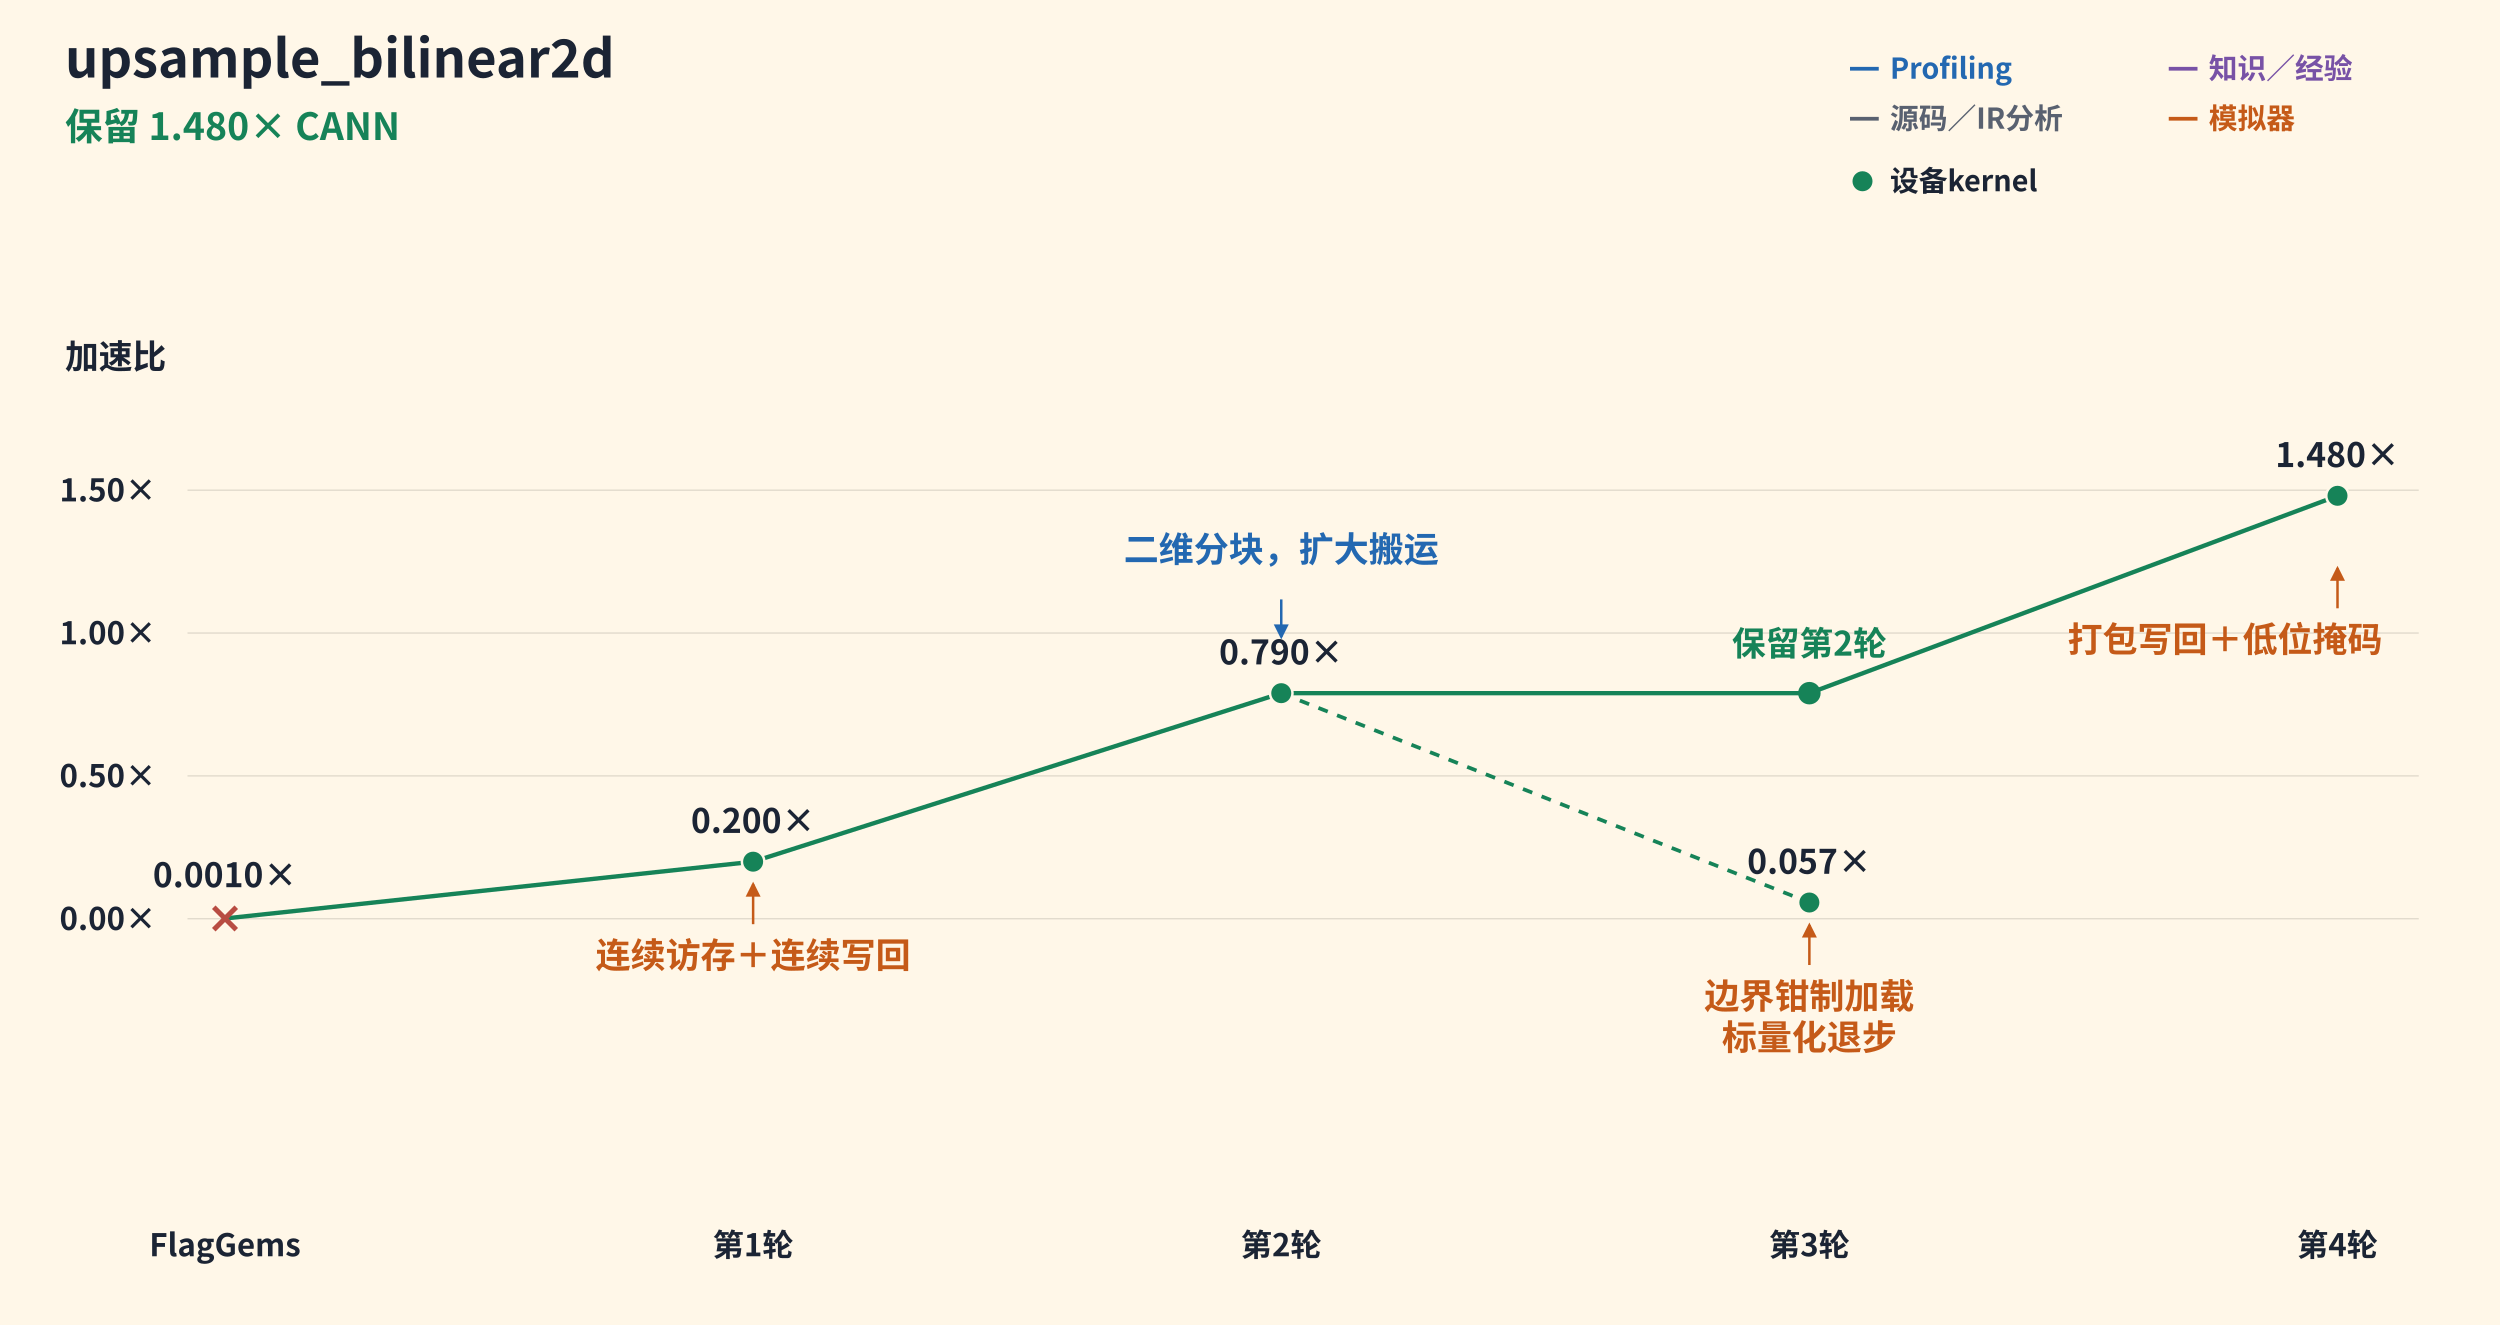
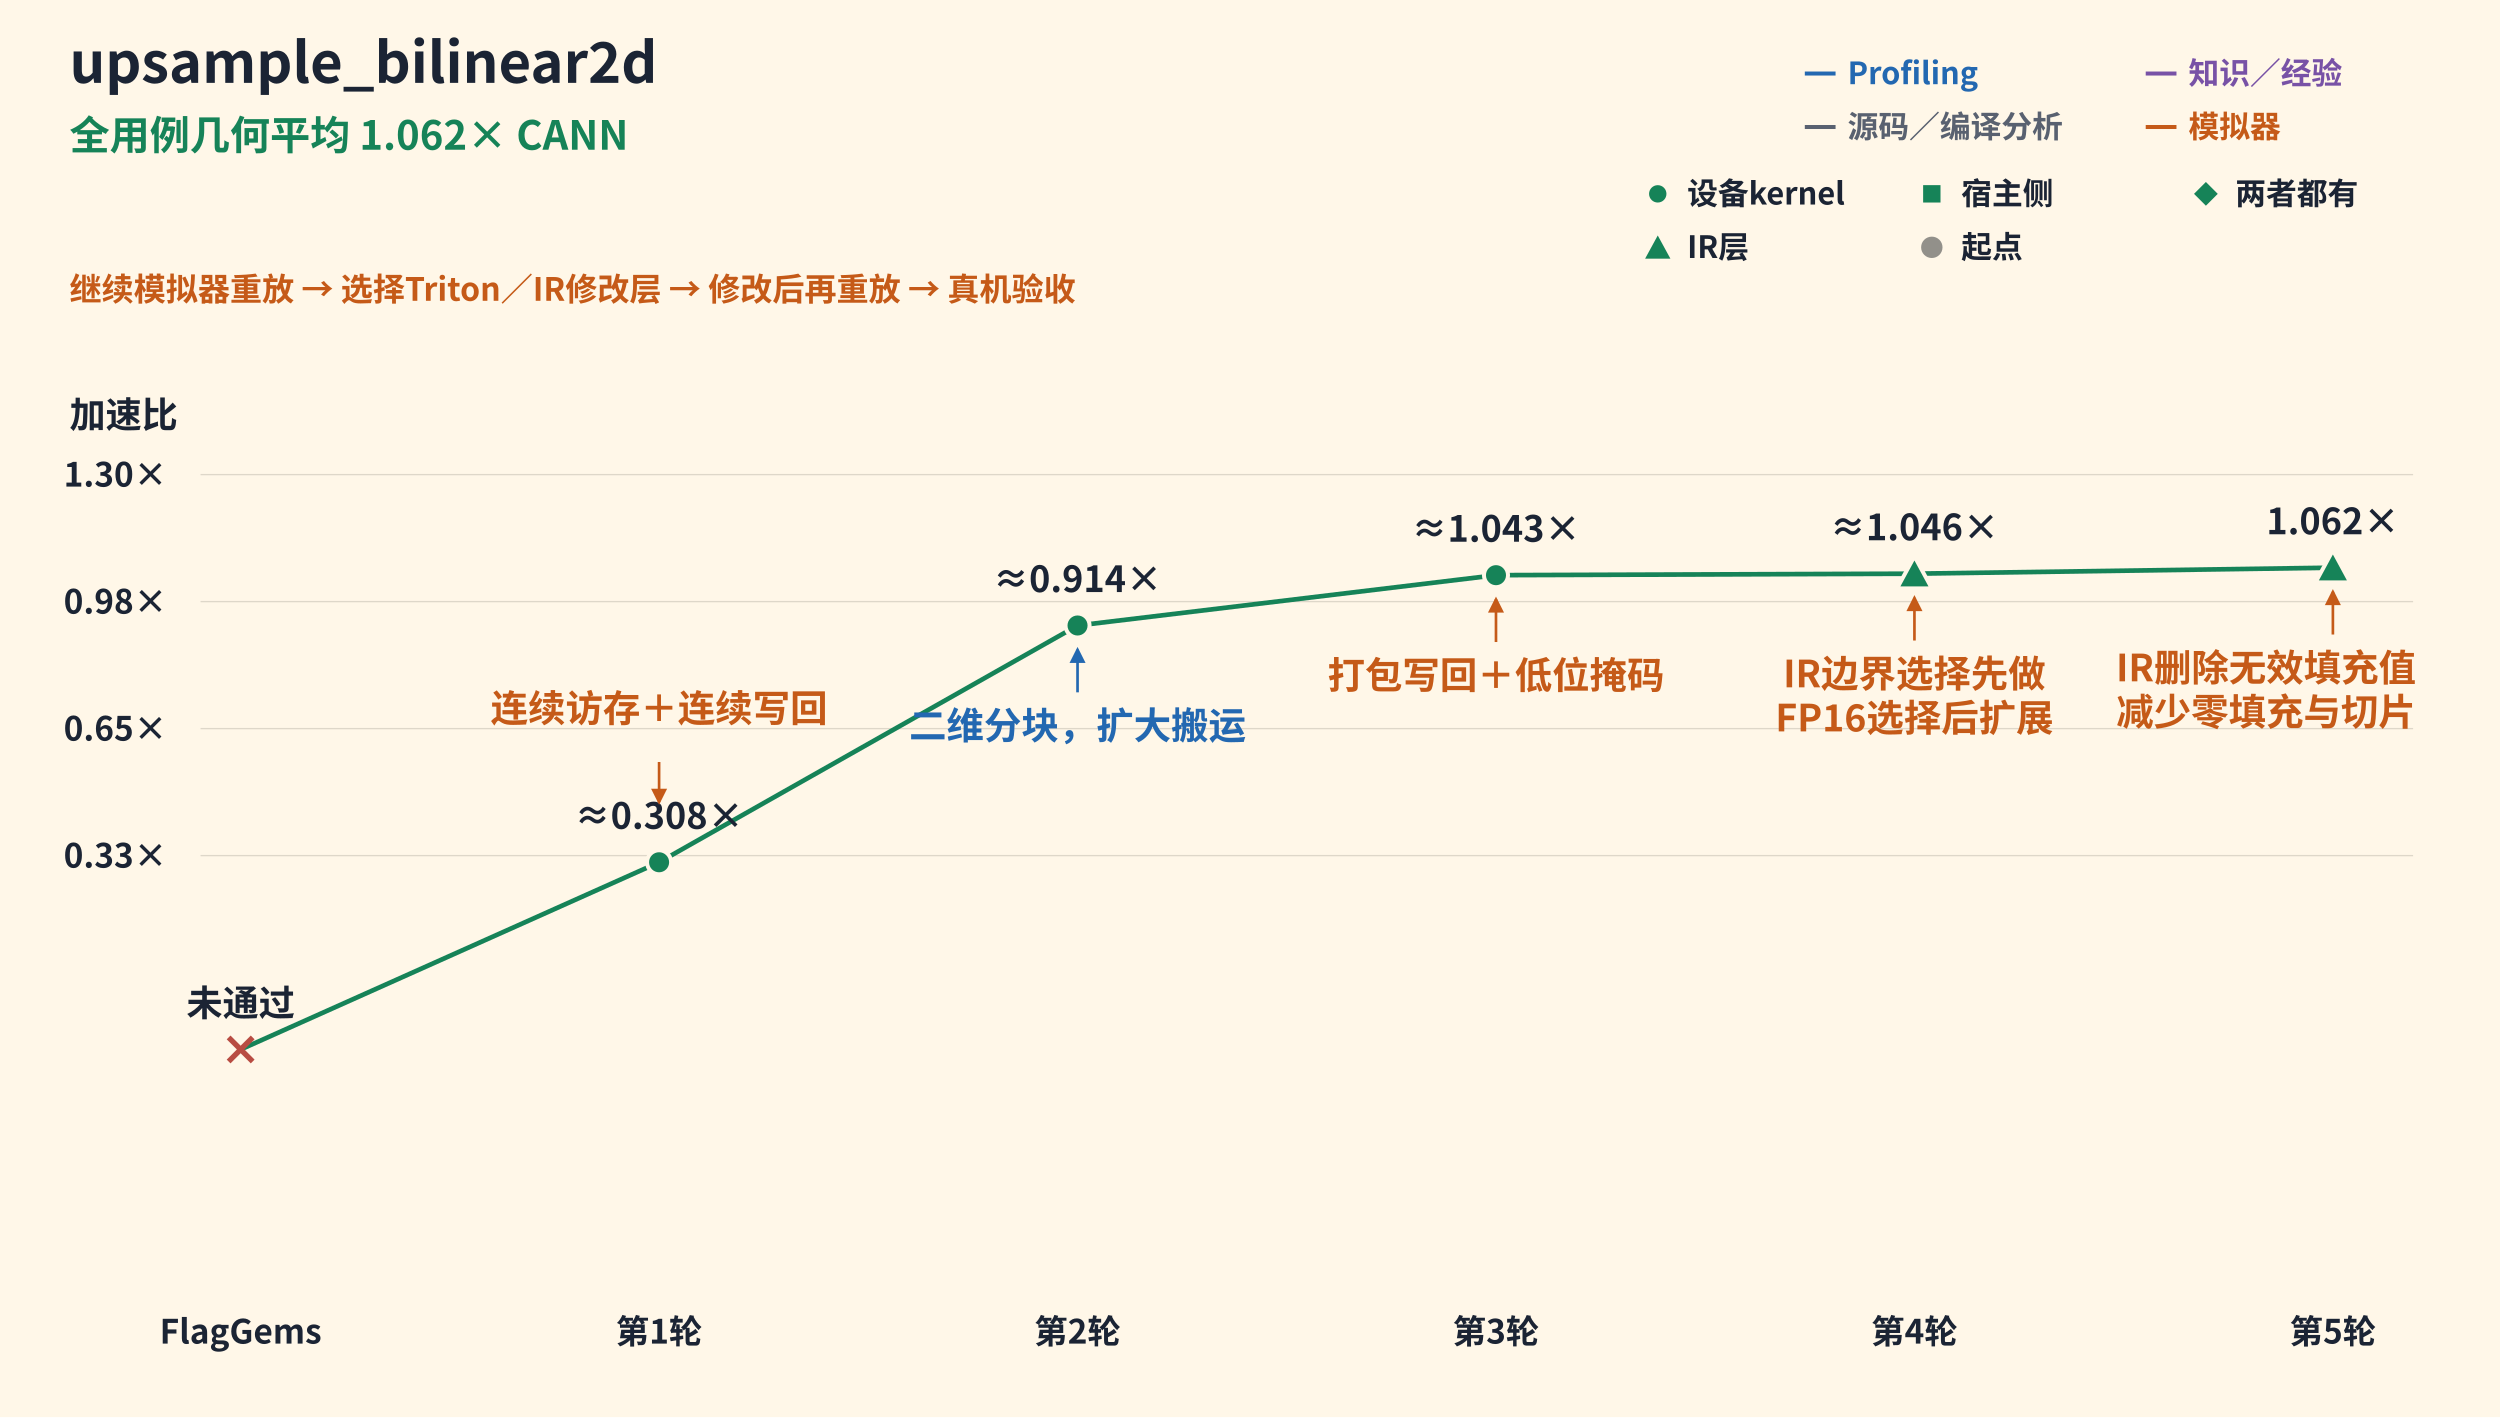
- <svg xmlns="http://www.w3.org/2000/svg" width="2000" height="1060" viewBox="0 0 2000 1060">
-   <rect width="2000" height="1060" fill="#fff7e8" />
+ <svg xmlns="http://www.w3.org/2000/svg" width="1870" height="1060" viewBox="0 0 1870 1060">
+   <rect width="1870" height="1060" fill="#fff7e8" />
  <defs>
    <marker id="tip-paired" markerWidth="6" markerHeight="6" refX="5" refY="3" orient="auto">
      <path d="M0 0L6 3L0 6Z" fill="#2368b1" />
    </marker>
    <marker id="tip-sim" markerWidth="6" markerHeight="6" refX="5" refY="3" orient="auto">
      <path d="M0 0L6 3L0 6Z" fill="#c55a18" />
    </marker>
    <marker id="tip-knowledge" markerWidth="6" markerHeight="6" refX="5" refY="3" orient="auto">
      <path d="M0 0L6 3L0 6Z" fill="#7852a6" />
    </marker>
    <marker id="tip-probe" markerWidth="6" markerHeight="6" refX="5" refY="3" orient="auto">
      <path d="M0 0L6 3L0 6Z" fill="#2368b1" />
    </marker>
    <marker id="tip-ir" markerWidth="6" markerHeight="6" refX="5" refY="3" orient="auto">
      <path d="M0 0L6 3L0 6Z" fill="#596170" />
    </marker>
    <marker id="tip-unknown" markerWidth="6" markerHeight="6" refX="5" refY="3" orient="auto">
      <path d="M0 0L6 3L0 6Z" fill="#596170" />
    </marker>
  </defs>
  <g font-family="Microsoft YaHei,Noto Sans CJK SC,sans-serif">
    <text x="52.00" y="62.00" font-size="42" fill="#1b2434" text-anchor="start" font-weight="700">upsample_bilinear2d</text>
-     <text x="52.00" y="112.00" font-size="30" fill="#168358" text-anchor="start" font-weight="700">保留 1.480× CANN</text>
-     <path d="M1480 55h23" stroke="#2368b1" stroke-width="3" />
-     <text x="1512.00" y="63.00" font-size="23" fill="#2368b1" text-anchor="start" font-weight="700">Profiling</text>
-     <path d="M1735 55h23" stroke="#7852a6" stroke-width="3" />
-     <text x="1767.00" y="63.00" font-size="23" fill="#7852a6" text-anchor="start" font-weight="700">知识／经验</text>
-     <path d="M1480 95h23" stroke="#596170" stroke-width="3" />
-     <text x="1512.00" y="103.00" font-size="23" fill="#596170" text-anchor="start" font-weight="700">源码／IR分析</text>
-     <path d="M1735 95h23" stroke="#c55a18" stroke-width="3" />
-     <text x="1767.00" y="103.00" font-size="23" fill="#c55a18" text-anchor="start" font-weight="700">模拟器</text>
-     <circle cx="1490" cy="145" r="8" fill="#168358" />
-     <text x="1512.00" y="153.00" font-size="23" fill="#1b2434" text-anchor="start" font-weight="700">设备kernel</text>
-     <text x="52.00" y="295.00" font-size="27" fill="#1b2434" text-anchor="start" font-weight="700">加速比</text>
-     <path d="M150 735.0H1935" stroke="#ded7c9" />
-     <text x="125.00" y="744.00" font-size="25" fill="#1b2434" text-anchor="end" font-weight="700">0.00×</text>
-     <path d="M150 620.714H1935" stroke="#ded7c9" />
-     <text x="125.00" y="629.71" font-size="25" fill="#1b2434" text-anchor="end" font-weight="700">0.50×</text>
-     <path d="M150 506.429H1935" stroke="#ded7c9" />
-     <text x="125.00" y="515.43" font-size="25" fill="#1b2434" text-anchor="end" font-weight="700">1.00×</text>
-     <path d="M150 392.143H1935" stroke="#ded7c9" />
-     <text x="125.00" y="401.14" font-size="25" fill="#1b2434" text-anchor="end" font-weight="700">1.50×</text>
-     <path class="baseline-progress" d="M180.0 734.779L602.5 689.35" fill="none" stroke="#168358" stroke-width="3.5" />
-     <path class="retained-best" d="M602.5 689.35L1025.0 554.538L1447.5 554.538" fill="none" stroke="#168358" stroke-width="3.5" />
-     <path class="retained-best" d="M1447.5 554.538L1870.0 396.642" fill="none" stroke="#168358" stroke-width="3.5" />
-     <path class="exploration" d="M1025.0 554.538L1447.5 722.016" fill="none" stroke="#168358" stroke-width="3" stroke-dasharray="8 8" />
-     <circle cx="1447.5" cy="554.538" r="9" fill="#168358" />
-     <text x="1447.50" y="524.54" font-size="27" fill="#168358" text-anchor="middle" font-weight="700">保留第2轮</text>
-     <path d="M171.0 725.779L189.0 743.779M171.0 743.779L189.0 725.779" stroke="#b84c42" stroke-width="4" />
-     <text x="180.00" y="709.78" font-size="27" fill="#1b2434" text-anchor="middle" font-weight="700">0.0010×</text>
+     <text x="52.00" y="112.00" font-size="30" fill="#168358" text-anchor="start" font-weight="700">全用例几何平均 1.062× CANN</text>
+     <path d="M1350 55h23" stroke="#2368b1" stroke-width="3" />
+     <text x="1382.00" y="63.00" font-size="23" fill="#2368b1" text-anchor="start" font-weight="700">Profiling</text>
+     <path d="M1605 55h23" stroke="#7852a6" stroke-width="3" />
+     <text x="1637.00" y="63.00" font-size="23" fill="#7852a6" text-anchor="start" font-weight="700">知识／经验</text>
+     <path d="M1350 95h23" stroke="#596170" stroke-width="3" />
+     <text x="1382.00" y="103.00" font-size="23" fill="#596170" text-anchor="start" font-weight="700">源码／编译分析</text>
+     <path d="M1605 95h23" stroke="#c55a18" stroke-width="3" />
+     <text x="1637.00" y="103.00" font-size="23" fill="#c55a18" text-anchor="start" font-weight="700">模拟器</text>
+     <circle cx="1240.00" cy="145.00" r="8" fill="#168358" stroke="#fff7e8" stroke-width="3" />
+     <text x="1262.00" y="153.00" font-size="23" fill="#1b2434" text-anchor="start" font-weight="700">设备kernel</text>
+     <rect x="1437.00" y="137.00" width="16" height="16" rx="1" fill="#168358" stroke="#fff7e8" stroke-width="3" />
+     <text x="1467.00" y="153.00" font-size="23" fill="#1b2434" text-anchor="start" font-weight="700">宿主侧</text>
+     <path d="M 1650.00 134.00 L 1661.00 145.00 L 1650.00 156.00 L 1639.00 145.00 Z" fill="#168358" stroke="#fff7e8" stroke-width="3" />
+     <text x="1672.00" y="153.00" font-size="23" fill="#1b2434" text-anchor="start" font-weight="700">两者都有</text>
+     <path class="ir-layer-node" d="M 1240.00 173.00 L 1252.00 195.00 L 1228.00 195.00 Z" fill="#168358" stroke="#fff7e8" stroke-width="3" />
+     <text x="1262.00" y="193.00" font-size="23" fill="#1b2434" text-anchor="start" font-weight="700">IR层</text>
+     <circle cx="1445" cy="185" r="8" fill="#92908a" />
+     <text x="1467.00" y="193.00" font-size="23" fill="#1b2434" text-anchor="start" font-weight="700">起点</text>
+     <text x="52.00" y="225.00" font-size="24" fill="#c55a18" text-anchor="start" font-weight="700">继续模拟器重放 → 选择Triton／IR修改层 → 修改后再重放 → 真机验收</text>
+     <text x="52.00" y="320.00" font-size="27" fill="#1b2434" text-anchor="start" font-weight="700">加速比</text>
+     <path d="M150 640.0H1805" stroke="#ded7c9" />
+     <text x="125.00" y="649.00" font-size="25" fill="#1b2434" text-anchor="end" font-weight="700">0.33×</text>
+     <path d="M150 545.0H1805" stroke="#ded7c9" />
+     <text x="125.00" y="554.00" font-size="25" fill="#1b2434" text-anchor="end" font-weight="700">0.65×</text>
+     <path d="M150 450.0H1805" stroke="#ded7c9" />
+     <text x="125.00" y="459.00" font-size="25" fill="#1b2434" text-anchor="end" font-weight="700">0.98×</text>
+     <path d="M150 355.0H1805" stroke="#ded7c9" />
+     <text x="125.00" y="364.00" font-size="25" fill="#1b2434" text-anchor="end" font-weight="700">1.30×</text>
+     <path class="source-lineage" d="M180.0 785L493.0 644.971" fill="none" stroke="#168358" stroke-width="3.5" />
+     <path class="retained-best" d="M493.0 644.971L806.0 467.874" fill="none" stroke="#168358" stroke-width="3.5" />
+     <path class="retained-best" d="M806.0 467.874L1119.0 430.228" fill="none" stroke="#168358" stroke-width="3.5" />
+     <path class="retained-best" d="M1119.0 430.228L1432.0 429.112" fill="none" stroke="#168358" stroke-width="3.5" />
+     <path class="retained-best" d="M1432.0 429.112L1745.0 424.627" fill="none" stroke="#168358" stroke-width="3.5" />
+     <path d="M171.0 776L189.0 794M171.0 794L189.0 776" stroke="#b84c42" stroke-width="4" />
+     <text x="180.00" y="760.00" font-size="27" fill="#1b2434" text-anchor="middle" font-weight="700">未通过</text>
    <text x="180.00" y="1005.00" font-size="25" fill="#1b2434" text-anchor="middle" font-weight="700">FlagGems</text>
    <g>
-       <circle cx="602.5" cy="689.35" r="9" fill="#168358" stroke="#fff7e8" stroke-width="2" />
-       <text x="602.50" y="666.35" font-size="27" fill="#1b2434" text-anchor="middle" font-weight="700">0.200×</text>
-       <text x="602.50" y="1005.00" font-size="25" fill="#1b2434" text-anchor="middle" font-weight="700">第1轮</text>
-       <text x="602.50" y="774.35" font-size="28" fill="#c55a18" text-anchor="middle" font-weight="700">连续访存＋连续写回</text>
-       <path class="method-arrow" d="M602.5 739.35L602.5 707.35" stroke="#c55a18" stroke-width="2" fill="none" marker-end="url(#tip-sim)" />
+       <circle cx="493.00" cy="644.97" r="9" fill="#168358" stroke="#fff7e8" stroke-width="3" />
+       <text x="493.00" y="619.97" font-size="27" fill="#1b2434" text-anchor="middle" font-weight="700">≈0.308×</text>
+       <text x="493.00" y="1005.00" font-size="25" fill="#1b2434" text-anchor="middle" font-weight="700">第1轮</text>
+       <text x="493.00" y="539.97" font-size="28" fill="#c55a18" text-anchor="middle" font-weight="700">连续访存＋连续写回</text>
+       <path class="method-arrow" d="M493.0 569.971L493.0 599.971" stroke="#c55a18" stroke-width="2" fill="none" marker-end="url(#tip-sim)" />
    </g>
    <g>
-       <circle cx="1025.0" cy="554.538" r="9" fill="#168358" stroke="#fff7e8" stroke-width="2" />
-       <text x="1025.00" y="531.54" font-size="27" fill="#1b2434" text-anchor="middle" font-weight="700">0.790×</text>
-       <text x="1025.00" y="1005.00" font-size="25" fill="#1b2434" text-anchor="middle" font-weight="700">第2轮</text>
-       <text x="1025.00" y="449.54" font-size="28" fill="#2368b1" text-anchor="middle" font-weight="700">二维分块，扩大搬运</text>
-       <path class="method-arrow" d="M1025.0 479.538L1025.0 509.538" stroke="#2368b1" stroke-width="2" fill="none" marker-end="url(#tip-paired)" />
+       <circle cx="806.00" cy="467.87" r="9" fill="#168358" stroke="#fff7e8" stroke-width="3" />
+       <text x="806.00" y="442.87" font-size="27" fill="#1b2434" text-anchor="middle" font-weight="700">≈0.914×</text>
+       <text x="806.00" y="1005.00" font-size="25" fill="#1b2434" text-anchor="middle" font-weight="700">第2轮</text>
+       <text x="806.00" y="552.87" font-size="28" fill="#2368b1" text-anchor="middle" font-weight="700">二维分块，扩大搬运</text>
+       <path class="method-arrow" d="M806.0 517.874L806.0 485.874" stroke="#2368b1" stroke-width="2" fill="none" marker-end="url(#tip-paired)" />
    </g>
    <g>
-       <circle cx="1447.5" cy="722.016" r="9" fill="#168358" stroke="#fff7e8" stroke-width="2" />
-       <text x="1447.50" y="699.02" font-size="27" fill="#1b2434" text-anchor="middle" font-weight="700">0.057×</text>
-       <text x="1447.50" y="1005.00" font-size="25" fill="#1b2434" text-anchor="middle" font-weight="700">第3轮</text>
-       <text x="1447.50" y="807.02" font-size="28" fill="#c55a18" text-anchor="middle" font-weight="700">边界钳制加载</text>
-       <text x="1447.50" y="840.02" font-size="28" fill="#c55a18" text-anchor="middle" font-weight="700">标量化退步</text>
-       <path class="method-arrow" d="M1447.5 772.016L1447.5 740.016" stroke="#c55a18" stroke-width="2" fill="none" marker-end="url(#tip-sim)" />
+       <circle cx="1119.00" cy="430.23" r="9" fill="#168358" stroke="#fff7e8" stroke-width="3" />
+       <text x="1119.00" y="405.23" font-size="27" fill="#1b2434" text-anchor="middle" font-weight="700">≈1.043×</text>
+       <text x="1119.00" y="1005.00" font-size="25" fill="#1b2434" text-anchor="middle" font-weight="700">第3轮</text>
+       <text x="1119.00" y="515.23" font-size="28" fill="#c55a18" text-anchor="middle" font-weight="700">打包写回＋低位掩码</text>
+       <path class="method-arrow" d="M1119.0 480.228L1119.0 448.228" stroke="#c55a18" stroke-width="2" fill="none" marker-end="url(#tip-sim)" />
    </g>
    <g>
-       <circle cx="1870.0" cy="396.642" r="9" fill="#168358" stroke="#fff7e8" stroke-width="2" />
-       <text x="1870.00" y="373.64" font-size="27" fill="#1b2434" text-anchor="middle" font-weight="700">1.480×</text>
-       <text x="1870.00" y="1005.00" font-size="25" fill="#1b2434" text-anchor="middle" font-weight="700">第4轮</text>
-       <text x="1780.00" y="521.64" font-size="28" fill="#c55a18" text-anchor="middle" font-weight="700">打包写回＋低位掩码</text>
-       <path class="method-arrow" d="M1870.0 486.642L1870.0 454.642" stroke="#c55a18" stroke-width="2" fill="none" marker-end="url(#tip-sim)" />
+       <path class="ir-layer-node" d="M 1432.00 416.11 L 1445.00 440.11 L 1419.00 440.11 Z" fill="#168358" stroke="#fff7e8" stroke-width="3" />
+       <text x="1432.00" y="404.11" font-size="27" fill="#1b2434" text-anchor="middle" font-weight="700">≈1.046×</text>
+       <text x="1432.00" y="1005.00" font-size="25" fill="#1b2434" text-anchor="middle" font-weight="700">第4轮</text>
+       <text x="1432.00" y="514.11" font-size="28" fill="#c55a18" text-anchor="middle" font-weight="700">IR边界选择先做</text>
+       <text x="1432.00" y="547.11" font-size="28" fill="#c55a18" text-anchor="middle" font-weight="700">FP16选择后扩展</text>
+       <path class="method-arrow" d="M1432.0 479.112L1432.0 447.112" stroke="#c55a18" stroke-width="2" fill="none" marker-end="url(#tip-sim)" />
+     </g>
+     <g>
+       <path class="ir-layer-node" d="M 1745.00 411.63 L 1758.00 435.63 L 1732.00 435.63 Z" fill="#168358" stroke="#fff7e8" stroke-width="3" />
+       <text x="1745.00" y="399.63" font-size="27" fill="#1b2434" text-anchor="middle" font-weight="700">1.062×</text>
+       <text x="1745.00" y="1005.00" font-size="25" fill="#1b2434" text-anchor="middle" font-weight="700">第5轮</text>
+       <text x="1695.00" y="509.63" font-size="28" fill="#c55a18" text-anchor="middle" font-weight="700">IR删除无效填充值</text>
+       <text x="1695.00" y="542.63" font-size="28" fill="#c55a18" text-anchor="middle" font-weight="700">减少零填充与切片</text>
+       <path class="method-arrow" d="M1745.0 474.627L1745.0 442.627" stroke="#c55a18" stroke-width="2" fill="none" marker-end="url(#tip-sim)" />
    </g>
  </g>
</svg>
